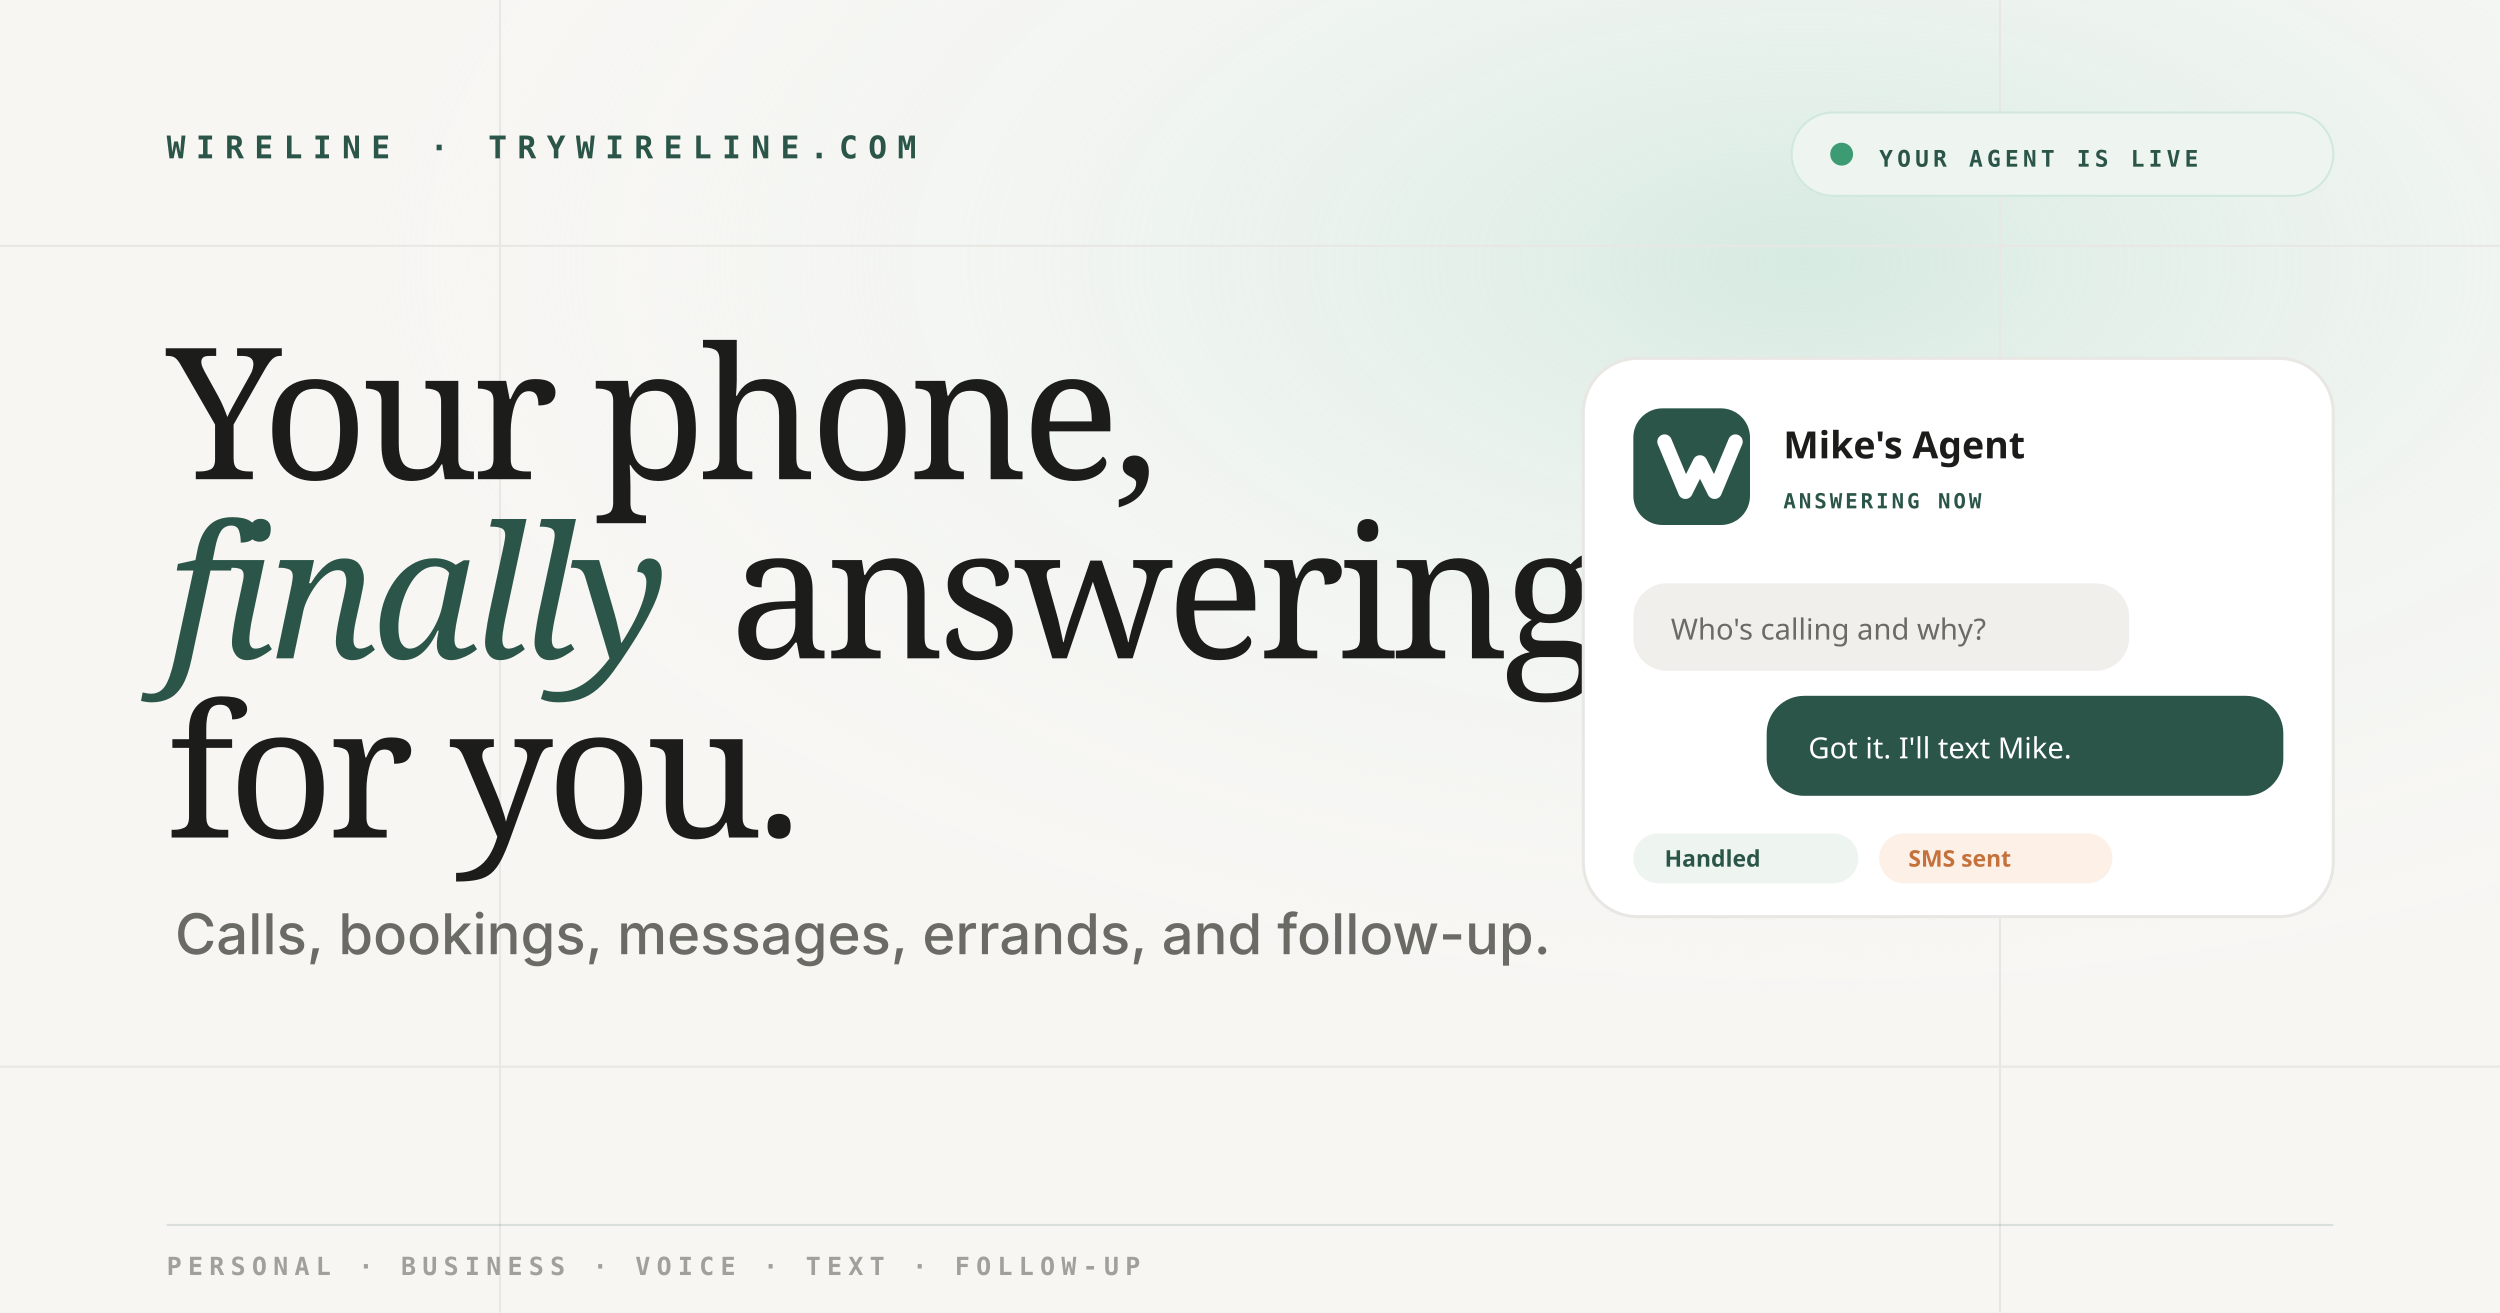
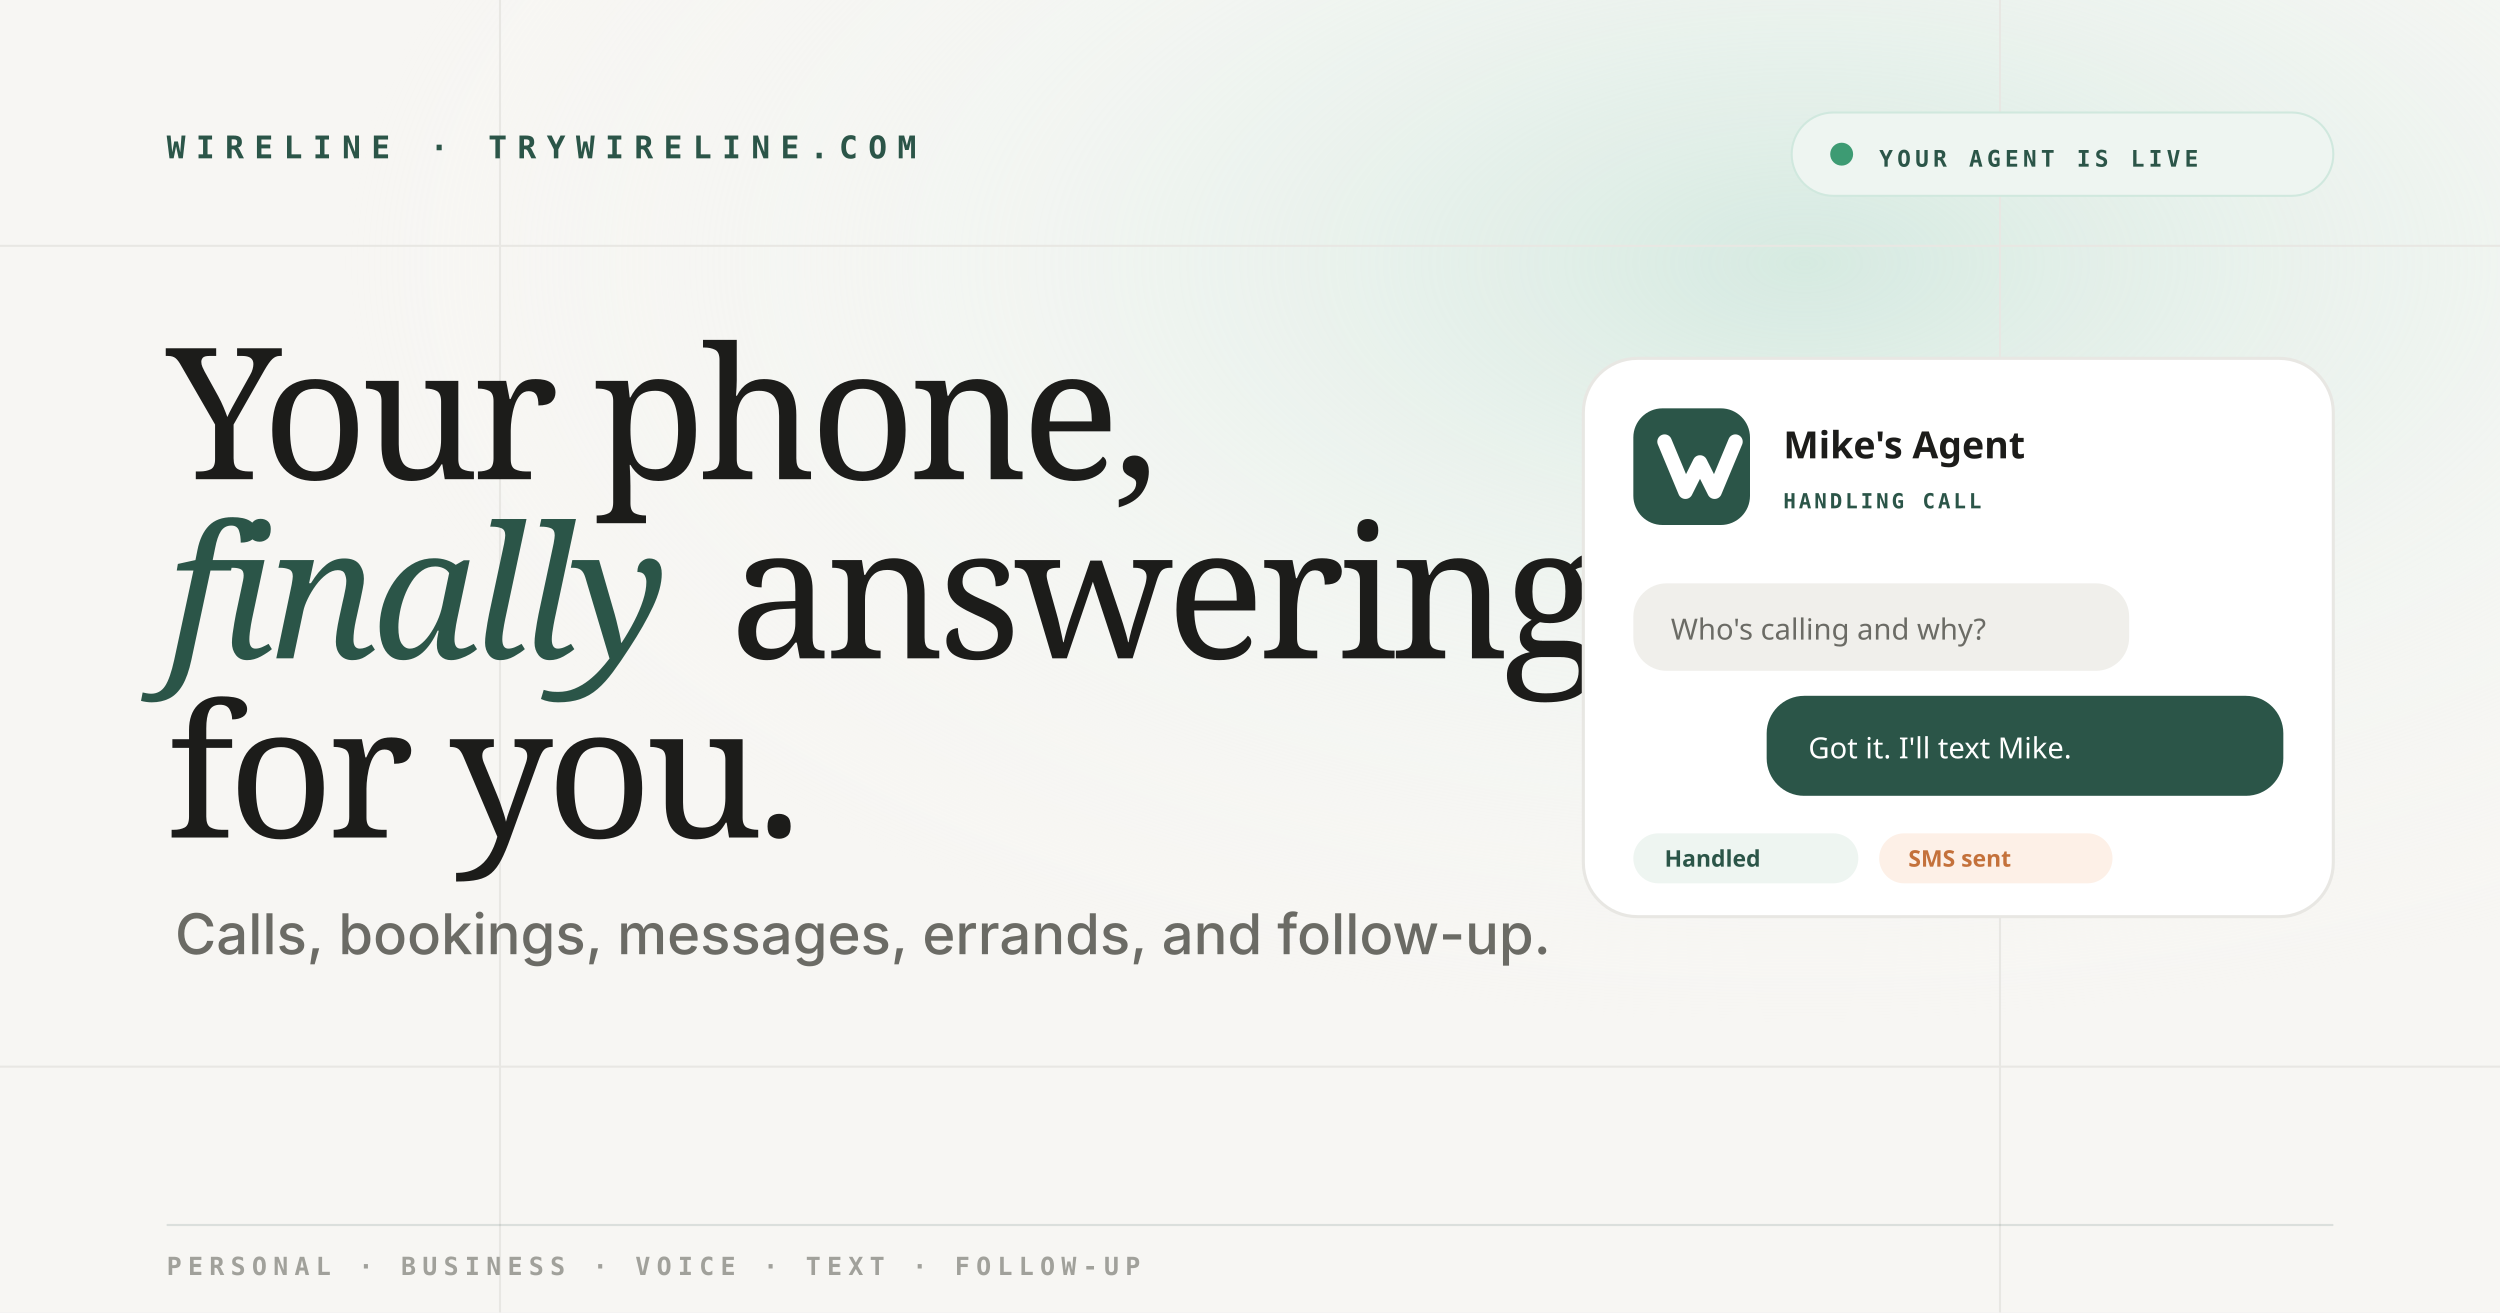
<svg xmlns="http://www.w3.org/2000/svg" viewBox="0 0 1200 630" width="1200" height="630">
  <defs>
    <linearGradient id="warmRule" x1="0" y1="0" x2="1" y2="0">
      <stop offset="0%" stop-color="#2B5548" stop-opacity="0" />
      <stop offset="50%" stop-color="#2B5548" stop-opacity="0.35" />
      <stop offset="100%" stop-color="#2B5548" stop-opacity="0" />
    </linearGradient>
    <radialGradient id="softGlow" cx="72%" cy="20%" r="58%">
      <stop offset="0%" stop-color="#D0E8DE" stop-opacity="0.86" />
      <stop offset="58%" stop-color="#EEF5F1" stop-opacity="0.42" />
      <stop offset="100%" stop-color="#F7F6F3" stop-opacity="0" />
    </radialGradient>
  </defs>
  <rect width="1200" height="630" fill="#F7F6F3" />
  <rect width="1200" height="630" fill="url(#softGlow)" />
  <g stroke="#E8E7E3" stroke-width="1">
    <line x1="0" y1="118" x2="1200" y2="118" />
    <line x1="0" y1="512" x2="1200" y2="512" />
    <line x1="240" y1="0" x2="240" y2="630" />
    <line x1="960" y1="0" x2="960" y2="630" />
  </g>
  <text x="80" y="76" font-family="Space Mono, ui-monospace, SFMono-Regular, Menlo, monospace" font-size="15" font-weight="700" letter-spacing="5" fill="#2B5548">
    WIRELINE · TRYWIRELINE.COM
  </text>
  <line x1="80" y1="96" x2="430" y2="96" stroke="url(#warmRule)" stroke-width="1.25" />
  <g transform="translate(860, 54)">
    <rect width="260" height="40" rx="20" ry="20" fill="#EEF5F1" stroke="#D0E8DE" stroke-width="1" />
    <circle cx="24" cy="20" r="5.5" fill="#3D9B73" />
    <text x="42" y="26" font-family="Space Mono, ui-monospace, SFMono-Regular, Menlo, monospace" font-size="11" font-weight="700" letter-spacing="2" fill="#2B5548">
      YOUR AGENT IS LIVE
    </text>
  </g>
  <text x="80" y="230" font-family="Instrument Serif, Georgia, ui-serif, serif" font-size="88" font-weight="400" letter-spacing="-3" fill="#1C1C1A">
    Your phone,
  </text>
  <text x="80" y="316" font-family="Instrument Serif, Georgia, ui-serif, serif" font-size="88" font-style="italic" font-weight="400" letter-spacing="-3" fill="#2B5548">
    finally
  </text>
  <text x="350" y="316" font-family="Instrument Serif, Georgia, ui-serif, serif" font-size="88" font-weight="400" letter-spacing="-3" fill="#1C1C1A">
    answering
  </text>
  <text x="80" y="402" font-family="Instrument Serif, Georgia, ui-serif, serif" font-size="88" font-weight="400" letter-spacing="-3" fill="#1C1C1A">
    for you.
  </text>
  <text x="84" y="458" font-family="DM Sans, system-ui, -apple-system, Segoe UI, sans-serif" font-size="27" font-weight="500" fill="#6B6B65">
    Calls, bookings, messages, errands, and follow-up.
  </text>
  <g transform="translate(760, 172)">
    <rect width="360" height="268" rx="26" ry="26" fill="#FFFFFF" stroke="#E8E7E3" stroke-width="1.5" />
    <rect x="24" y="24" width="56" height="56" rx="14" fill="#2B5548" />
    <path d="M39 40 L49 64 L56 50 L63 64 L73 40" fill="none" stroke="#FFFFFF" stroke-width="7" stroke-linecap="round" stroke-linejoin="round" />
    <text x="96" y="48" font-family="DM Sans, system-ui, sans-serif" font-size="18" font-weight="700" fill="#1C1C1A">
      Mike's Agent
    </text>
    <text x="96" y="72" font-family="Space Mono, ui-monospace, monospace" font-size="10" font-weight="700" letter-spacing="1.4" fill="#2B5548">
-       ANSWERING NOW
+       HANDLING CALL
    </text>
    <rect x="24" y="108" width="238" height="42" rx="16" fill="#F0EFEB" />
    <text x="42" y="135" font-family="DM Sans, system-ui, sans-serif" font-size="14" fill="#6B6B65">
      Who's calling and why?
    </text>
    <rect x="88" y="162" width="248" height="48" rx="18" fill="#2B5548" />
    <text x="108" y="192" font-family="DM Sans, system-ui, sans-serif" font-size="14" fill="#FFFFFF">
      Got it. I'll text Mike.
    </text>
    <g transform="translate(24, 228)">
      <rect width="108" height="24" rx="12" fill="#EEF5F1" />
      <text x="15" y="16" font-family="DM Sans, system-ui, sans-serif" font-size="11" font-weight="700" fill="#2B5548">Handled</text>
      <rect x="118" width="112" height="24" rx="12" fill="#FDF0E7" />
      <text x="132" y="16" font-family="DM Sans, system-ui, sans-serif" font-size="11" font-weight="700" fill="#C4713B">SMS sent</text>
    </g>
  </g>
  <line x1="80" y1="588" x2="1120" y2="588" stroke="#2B5548" stroke-opacity="0.14" stroke-width="1" />
  <text x="80" y="612" font-family="Space Mono, ui-monospace, monospace" font-size="12" font-weight="700" letter-spacing="3" fill="#A1A19B">
    PERSONAL · BUSINESS · VOICE · TEXT · FOLLOW-UP
  </text>
</svg>
